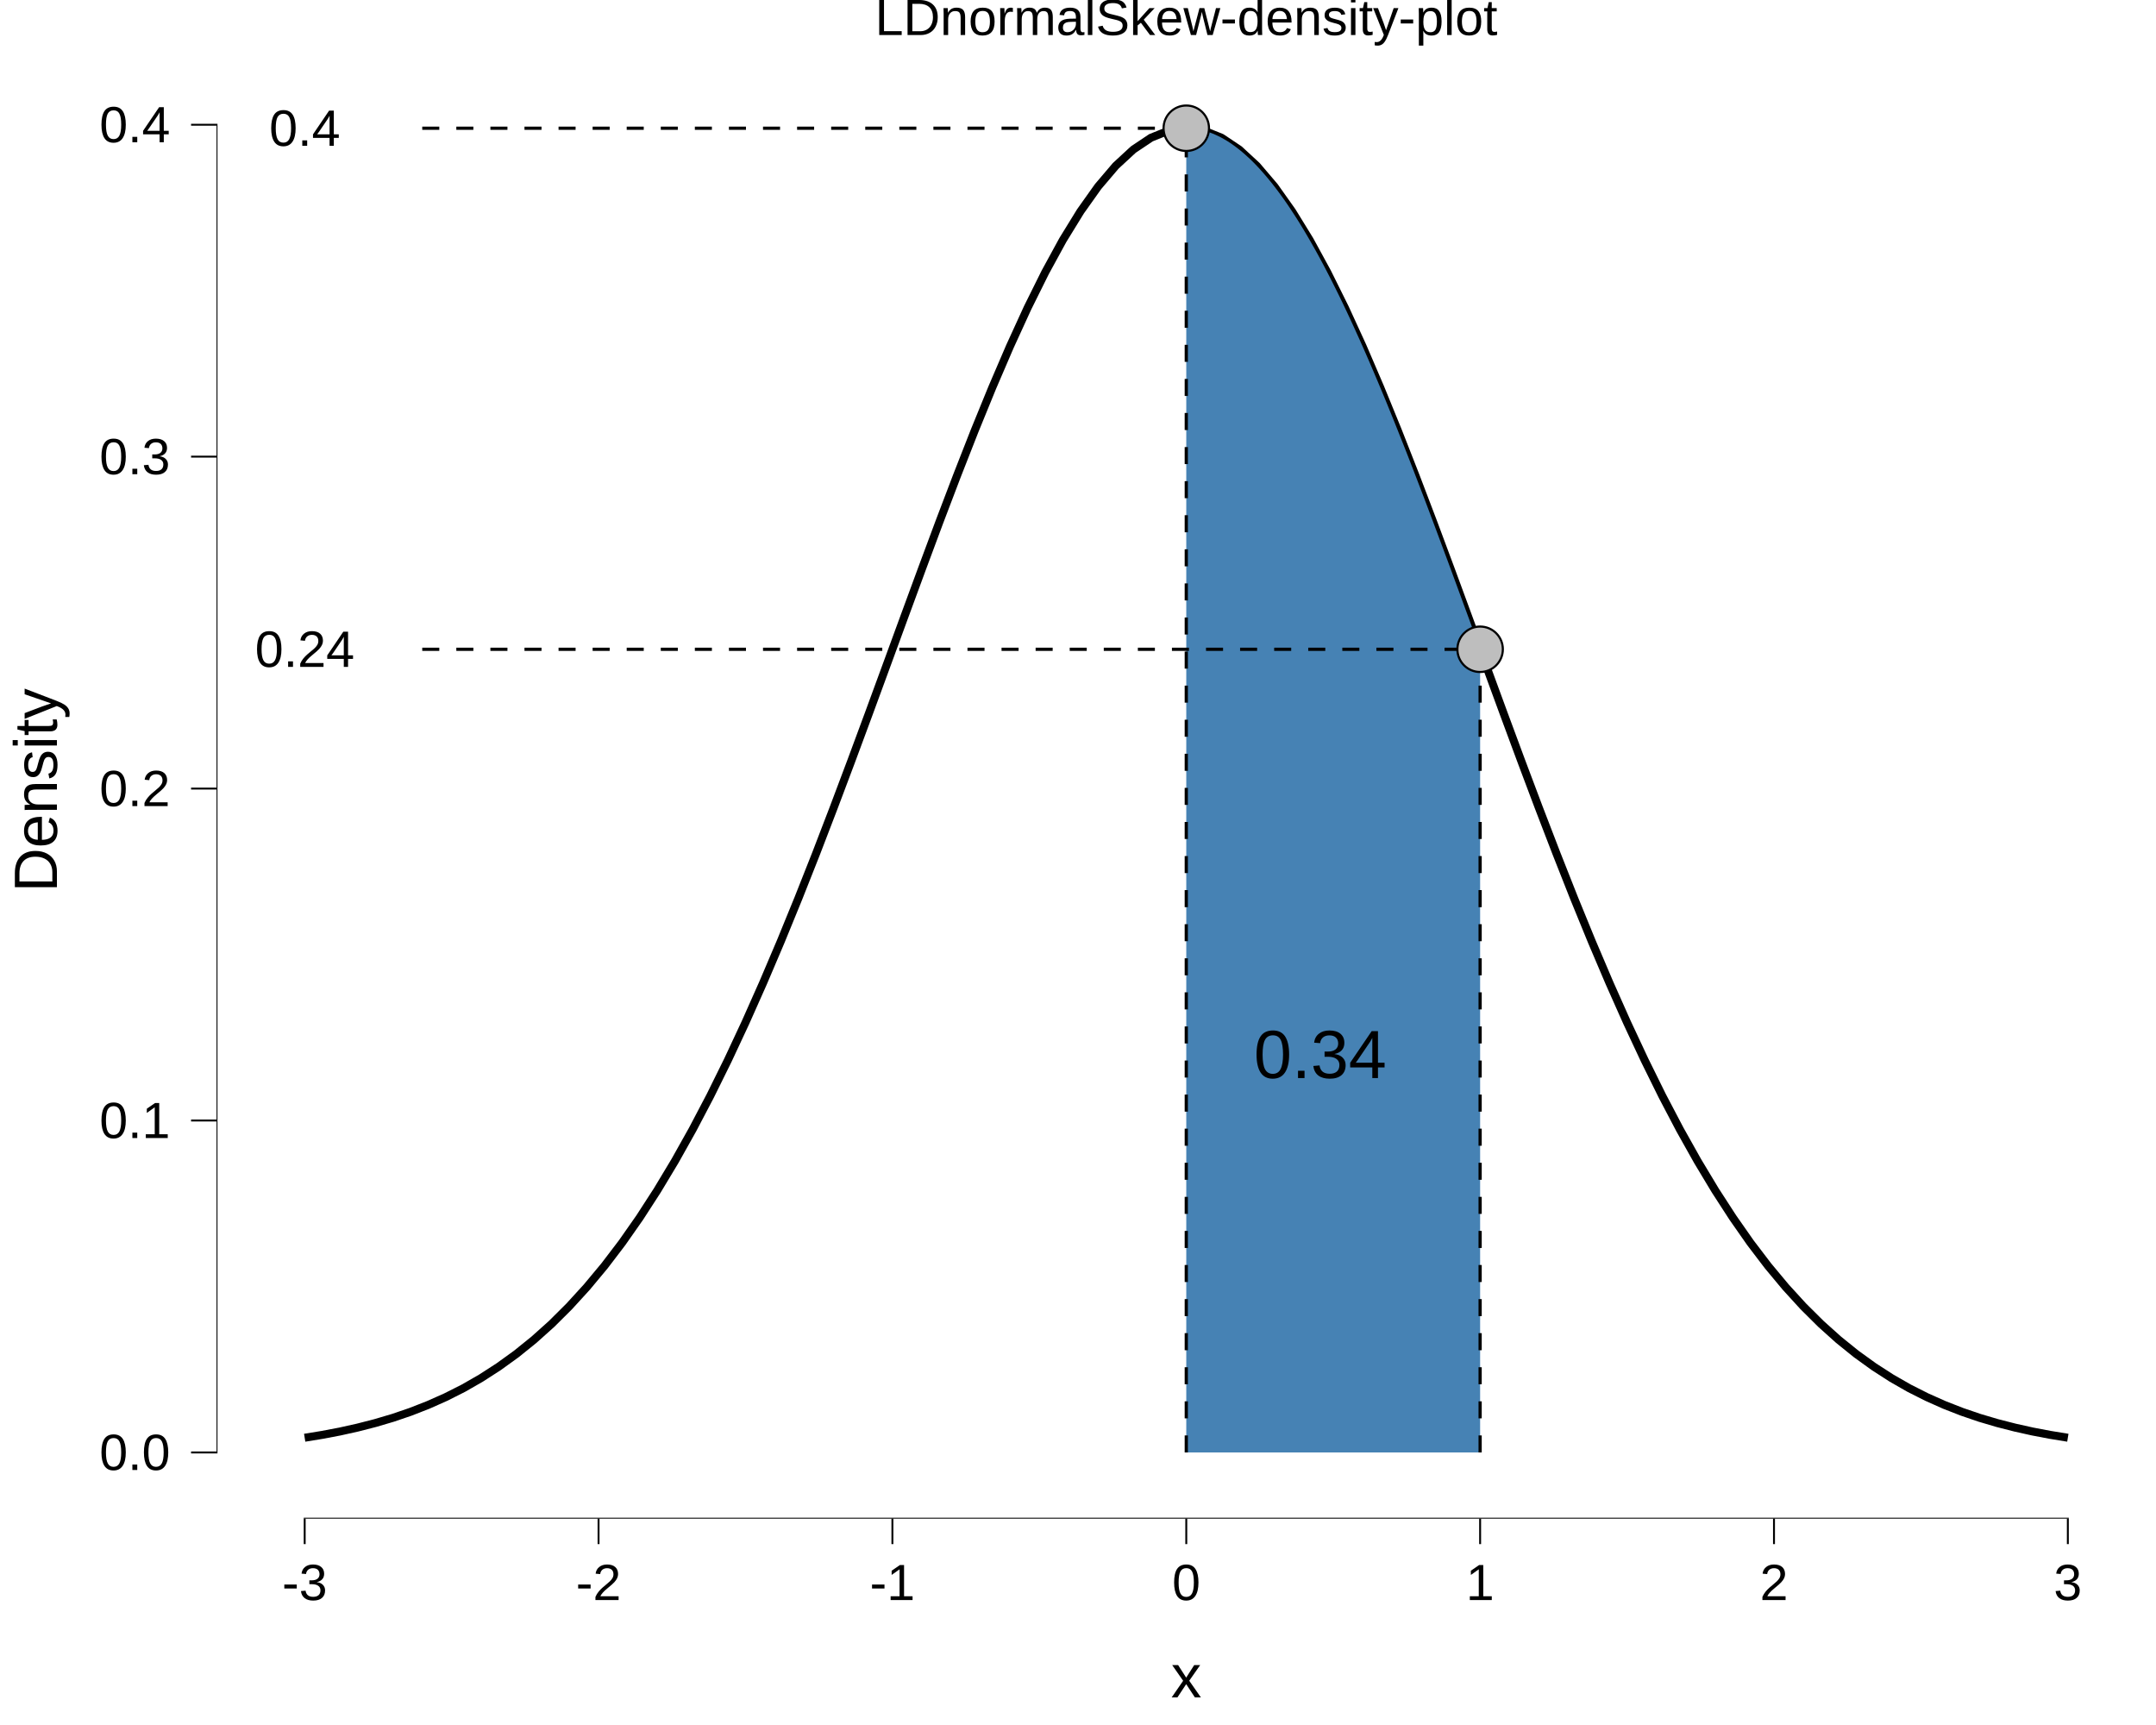
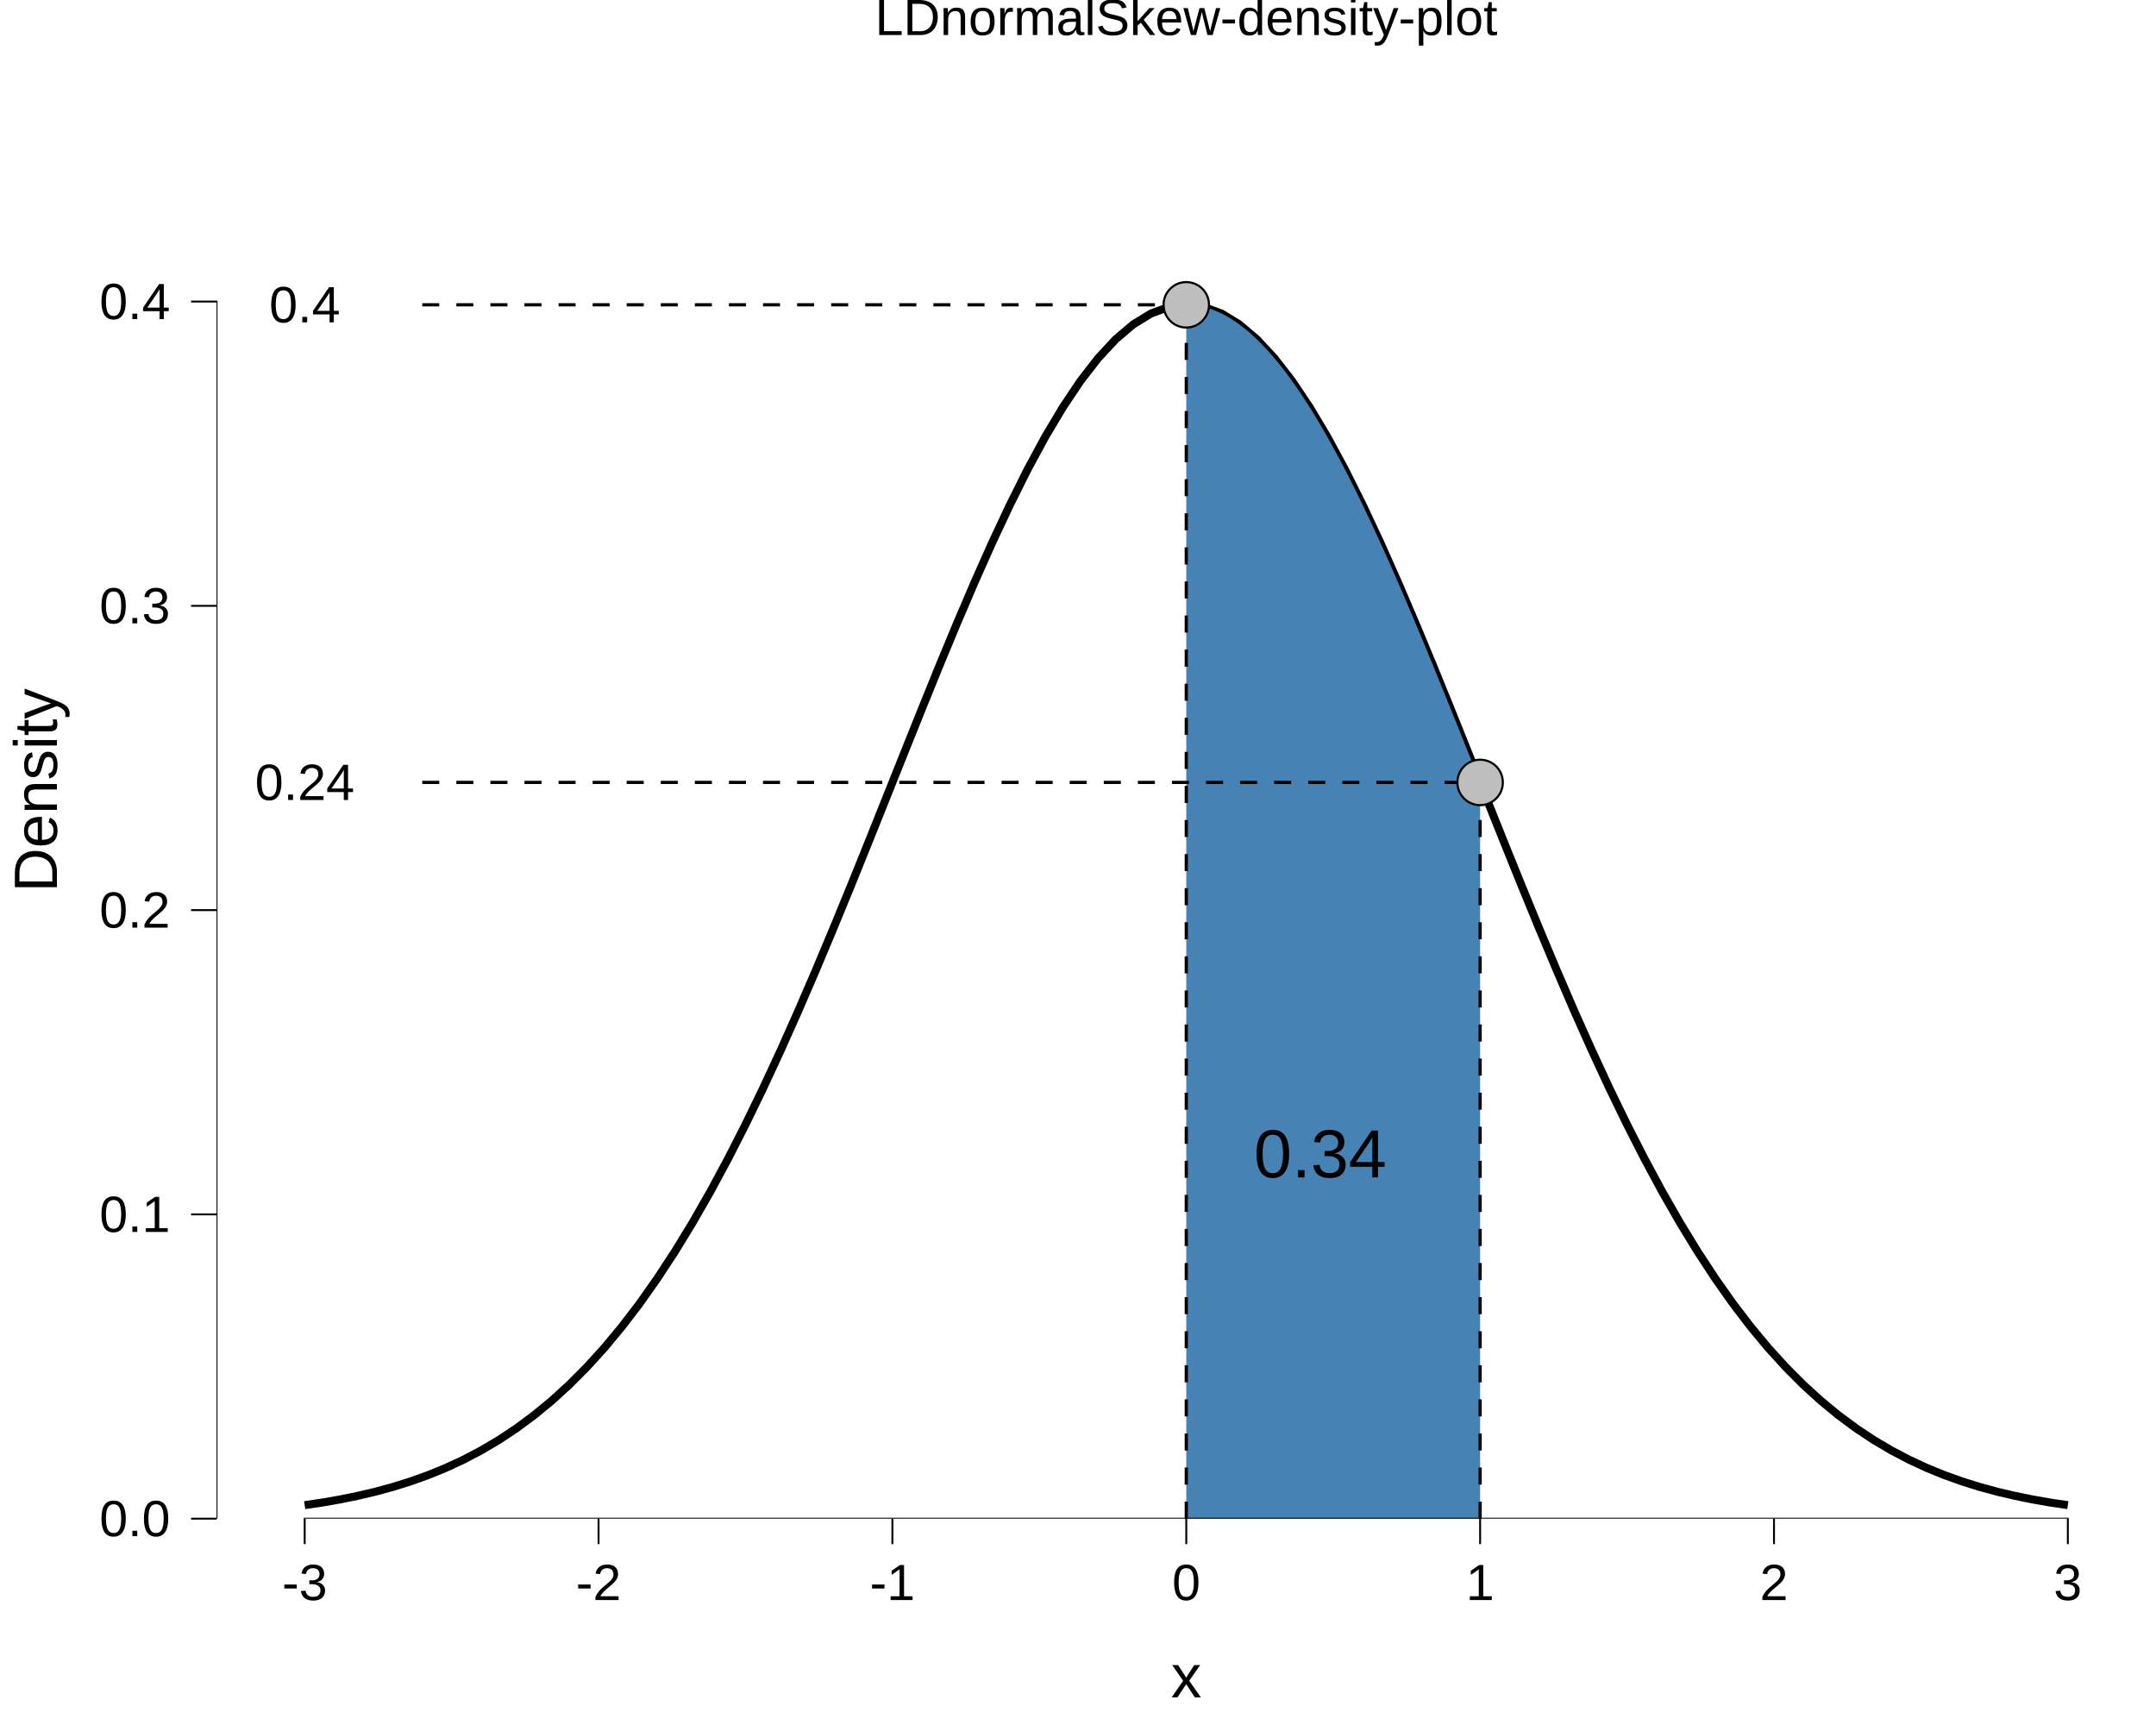
<svg xmlns="http://www.w3.org/2000/svg" viewBox="0 0 720.00 576.00">
  <defs>
    <style type="text/css">
    line, polyline, polygon, path, rect, circle {
      fill: none;
      stroke: #000000;
      stroke-linecap: round;
      stroke-linejoin: round;
      stroke-miterlimit: 10.00;
    }
  </style>
  </defs>
  <rect width="100%" height="100%" style="stroke: none; fill: #FFFFFF;" />
  <rect x="0.00" y="0.00" width="720.00" height="576.00" style="stroke-width: 10.67; stroke: none;" />
  <defs>
    <clipPath id="cpNzIuMzF8NzIwLjAwfDUwNy4xMHwyMC43MQ==">
      <rect x="72.31" y="20.71" width="647.69" height="486.38" />
    </clipPath>
  </defs>
  <rect x="72.31" y="20.71" width="647.69" height="486.38" style="stroke-width: 10.67; stroke: none;" clip-path="url(#cpNzIuMzF8NzIwLjAwfDUwNy4xMHwyMC43MQ==)" />
-   <polyline points="101.75,480.08 107.64,479.12 113.53,478.00 119.42,476.69 125.30,475.18 131.19,473.44 137.08,471.43 142.97,469.13 148.86,466.51 154.75,463.54 160.63,460.17 166.52,456.37 172.41,452.12 178.30,447.37 184.19,442.09 190.07,436.24 195.96,429.79 201.85,422.72 207.74,414.99 213.63,406.58 219.51,397.48 225.40,387.68 231.29,377.17 237.18,365.95 243.07,354.03 248.95,341.44 254.84,328.20 260.73,314.36 266.62,299.96 272.51,285.07 278.39,269.76 284.28,254.11 290.17,238.21 296.06,222.16 301.95,206.08 307.84,190.07 313.72,174.27 319.61,158.80 325.50,143.78 331.39,129.36 337.28,115.66 343.16,102.81 349.05,90.94 354.94,80.15 360.83,70.57 366.72,62.28 372.60,55.37 378.49,49.93 384.38,45.99 390.27,43.62 396.16,42.82 402.04,43.62 407.93,45.99 413.82,49.93 419.71,55.37 425.60,62.28 431.48,70.57 437.37,80.15 443.26,90.94 449.15,102.81 455.04,115.66 460.92,129.36 466.81,143.78 472.70,158.80 478.59,174.27 484.48,190.07 490.37,206.08 496.25,222.16 502.14,238.21 508.03,254.11 513.92,269.76 519.81,285.07 525.69,299.96 531.58,314.36 537.47,328.20 543.36,341.44 549.25,354.03 555.13,365.95 561.02,377.17 566.91,387.68 572.80,397.48 578.69,406.58 584.57,414.99 590.46,422.72 596.35,429.79 602.24,436.24 608.13,442.09 614.01,447.37 619.90,452.12 625.79,456.37 631.68,460.17 637.57,463.54 643.46,466.51 649.34,469.13 655.23,471.43 661.12,473.44 667.01,475.18 672.90,476.69 678.78,478.00 684.67,479.12 690.56,480.08 " style="stroke-width: 2.67; stroke-linecap: butt;" clip-path="url(#cpNzIuMzF8NzIwLjAwfDUwNy4xMHwyMC43MQ==)" />
-   <polygon points="396.16,42.82 397.14,42.84 398.12,42.91 399.10,43.02 400.08,43.18 401.06,43.37 402.04,43.62 403.03,43.90 404.01,44.23 404.99,44.61 405.97,45.03 406.95,45.49 407.93,45.99 408.91,46.54 409.90,47.13 410.88,47.77 411.86,48.45 412.84,49.17 413.82,49.93 414.80,50.73 415.78,51.58 416.76,52.47 417.75,53.39 418.73,54.36 419.71,55.37 420.69,56.43 421.67,57.52 422.65,58.65 423.63,59.82 424.62,61.03 425.60,62.28 426.58,63.57 427.56,64.89 428.54,66.25 429.52,67.65 430.50,69.09 431.48,70.57 432.47,72.08 433.45,73.62 434.43,75.20 435.41,76.82 436.39,78.47 437.37,80.15 438.35,81.87 439.34,83.62 440.32,85.40 441.30,87.21 442.28,89.06 443.26,90.94 444.24,92.84 445.22,94.78 446.20,96.74 447.19,98.74 448.17,100.76 449.15,102.81 450.13,104.89 451.11,106.99 452.09,109.12 453.07,111.28 454.06,113.46 455.04,115.66 456.02,117.89 457.00,120.14 457.98,122.41 458.96,124.71 459.94,127.02 460.92,129.36 461.91,131.72 462.89,134.09 463.87,136.49 464.85,138.90 465.83,141.33 466.81,143.78 467.79,146.25 468.78,148.73 469.76,151.22 470.74,153.73 471.72,156.26 472.70,158.80 473.68,161.35 474.66,163.91 475.65,166.48 476.63,169.07 477.61,171.67 478.59,174.27 479.57,176.88 480.55,179.51 481.53,182.14 482.51,184.78 483.50,187.42 484.48,190.07 485.46,192.73 486.44,195.39 487.42,198.06 488.40,200.73 489.38,203.40 490.37,206.08 491.35,208.76 492.33,211.44 493.31,214.12 494.29,216.80 494.29,484.99 493.31,484.99 492.33,484.99 491.35,484.99 490.37,484.99 489.38,484.99 488.40,484.99 487.42,484.99 486.44,484.99 485.46,484.99 484.48,484.99 483.50,484.99 482.51,484.99 481.53,484.99 480.55,484.99 479.57,484.99 478.59,484.99 477.61,484.99 476.63,484.99 475.65,484.99 474.66,484.99 473.68,484.99 472.70,484.99 471.72,484.99 470.74,484.99 469.76,484.99 468.78,484.99 467.79,484.99 466.81,484.99 465.83,484.99 464.85,484.99 463.87,484.99 462.89,484.99 461.91,484.99 460.92,484.99 459.94,484.99 458.96,484.99 457.98,484.99 457.00,484.99 456.02,484.99 455.04,484.99 454.06,484.99 453.07,484.99 452.09,484.99 451.11,484.99 450.13,484.99 449.15,484.99 448.17,484.99 447.19,484.99 446.20,484.99 445.22,484.99 444.24,484.99 443.26,484.99 442.28,484.99 441.30,484.99 440.32,484.99 439.34,484.99 438.35,484.99 437.37,484.99 436.39,484.99 435.41,484.99 434.43,484.99 433.45,484.99 432.47,484.99 431.48,484.99 430.50,484.99 429.52,484.99 428.54,484.99 427.56,484.99 426.58,484.99 425.60,484.99 424.62,484.99 423.63,484.99 422.65,484.99 421.67,484.99 420.69,484.99 419.71,484.99 418.73,484.99 417.75,484.99 416.76,484.99 415.78,484.99 414.80,484.99 413.82,484.99 412.84,484.99 411.86,484.99 410.88,484.99 409.90,484.99 408.91,484.99 407.93,484.99 406.95,484.99 405.97,484.99 404.99,484.99 404.01,484.99 403.03,484.99 402.04,484.99 401.06,484.99 400.08,484.99 399.10,484.99 398.12,484.99 397.14,484.99 396.16,484.99 " style="stroke-width: 0.00; stroke: none; fill: #4682B4;" clip-path="url(#cpNzIuMzF8NzIwLjAwfDUwNy4xMHwyMC43MQ==)" />
-   <polyline points="396.16,42.82 397.14,42.84 398.12,42.91 399.10,43.02 400.08,43.18 401.06,43.37 402.04,43.62 403.03,43.90 404.01,44.23 404.99,44.61 405.97,45.03 406.95,45.49 407.93,45.99 408.91,46.54 409.90,47.13 410.88,47.77 411.86,48.45 412.84,49.17 413.82,49.93 414.80,50.73 415.78,51.58 416.76,52.47 417.75,53.39 418.73,54.36 419.71,55.37 420.69,56.43 421.67,57.52 422.65,58.65 423.63,59.82 424.62,61.03 425.60,62.28 426.58,63.57 427.56,64.89 428.54,66.25 429.52,67.65 430.50,69.09 431.48,70.57 432.47,72.08 433.45,73.62 434.43,75.20 435.41,76.82 436.39,78.47 437.37,80.15 438.35,81.87 439.34,83.62 440.32,85.40 441.30,87.21 442.28,89.06 443.26,90.94 444.24,92.84 445.22,94.78 446.20,96.74 447.19,98.74 448.17,100.76 449.15,102.81 450.13,104.89 451.11,106.99 452.09,109.12 453.07,111.28 454.06,113.46 455.04,115.66 456.02,117.89 457.00,120.14 457.98,122.41 458.96,124.71 459.94,127.02 460.92,129.36 461.91,131.72 462.89,134.09 463.87,136.49 464.85,138.90 465.83,141.33 466.81,143.78 467.79,146.25 468.78,148.73 469.76,151.22 470.74,153.73 471.72,156.26 472.70,158.80 473.68,161.35 474.66,163.91 475.65,166.48 476.63,169.07 477.61,171.67 478.59,174.27 479.57,176.88 480.55,179.51 481.53,182.14 482.51,184.78 483.50,187.42 484.48,190.07 485.46,192.73 486.44,195.39 487.42,198.06 488.40,200.73 489.38,203.40 490.37,206.08 491.35,208.76 492.33,211.44 493.31,214.12 494.29,216.80 " style="stroke-width: 1.07; stroke: none;" clip-path="url(#cpNzIuMzF8NzIwLjAwfDUwNy4xMHwyMC43MQ==)" />
-   <polyline points="494.29,484.99 493.31,484.99 492.33,484.99 491.35,484.99 490.37,484.99 489.38,484.99 488.40,484.99 487.42,484.99 486.44,484.99 485.46,484.99 484.48,484.99 483.50,484.99 482.51,484.99 481.53,484.99 480.55,484.99 479.57,484.99 478.59,484.99 477.61,484.99 476.63,484.99 475.65,484.99 474.66,484.99 473.68,484.99 472.70,484.99 471.72,484.99 470.74,484.99 469.76,484.99 468.78,484.99 467.79,484.99 466.81,484.99 465.83,484.99 464.85,484.99 463.87,484.99 462.89,484.99 461.91,484.99 460.92,484.99 459.94,484.99 458.96,484.99 457.98,484.99 457.00,484.99 456.02,484.99 455.04,484.99 454.06,484.99 453.07,484.99 452.09,484.99 451.11,484.99 450.13,484.99 449.15,484.99 448.17,484.99 447.19,484.99 446.20,484.99 445.22,484.99 444.24,484.99 443.26,484.99 442.28,484.99 441.30,484.99 440.32,484.99 439.34,484.99 438.35,484.99 437.37,484.99 436.39,484.99 435.41,484.99 434.43,484.99 433.45,484.99 432.47,484.99 431.48,484.99 430.50,484.99 429.52,484.99 428.54,484.99 427.56,484.99 426.58,484.99 425.60,484.99 424.62,484.99 423.63,484.99 422.65,484.99 421.67,484.99 420.69,484.99 419.71,484.99 418.73,484.99 417.75,484.99 416.76,484.99 415.78,484.99 414.80,484.99 413.82,484.99 412.84,484.99 411.86,484.99 410.88,484.99 409.90,484.99 408.91,484.99 407.93,484.99 406.95,484.99 405.97,484.99 404.99,484.99 404.01,484.99 403.03,484.99 402.04,484.99 401.06,484.99 400.08,484.99 399.10,484.99 398.12,484.99 397.14,484.99 396.16,484.99 " style="stroke-width: 1.07; stroke: none;" clip-path="url(#cpNzIuMzF8NzIwLjAwfDUwNy4xMHwyMC43MQ==)" />
+   <polyline points="101.75,502.59 107.64,501.72 113.53,500.69 119.42,499.49 125.30,498.11 131.19,496.51 137.08,494.67 142.97,492.56 148.86,490.16 154.75,487.43 160.63,484.34 166.52,480.87 172.41,476.97 178.30,472.61 184.19,467.77 190.07,462.41 195.96,456.50 201.85,450.02 207.74,442.93 213.63,435.23 219.51,426.88 225.40,417.90 231.29,408.26 237.18,397.97 243.07,387.05 248.95,375.51 254.84,363.38 260.73,350.69 266.62,337.49 272.51,323.84 278.39,309.81 284.28,295.46 290.17,280.88 296.06,266.17 301.95,251.43 307.84,236.76 313.72,222.27 319.61,208.09 325.50,194.32 331.39,181.10 337.28,168.55 343.16,156.77 349.05,145.88 354.94,136.00 360.83,127.21 366.72,119.61 372.60,113.28 378.49,108.29 384.38,104.69 390.27,102.51 396.16,101.78 402.04,102.51 407.93,104.69 413.82,108.29 419.71,113.28 425.60,119.61 431.48,127.21 437.37,136.00 443.26,145.88 449.15,156.77 455.04,168.55 460.92,181.10 466.81,194.32 472.70,208.09 478.59,222.27 484.48,236.76 490.37,251.43 496.25,266.17 502.14,280.88 508.03,295.46 513.92,309.81 519.81,323.84 525.69,337.49 531.58,350.69 537.47,363.38 543.36,375.51 549.25,387.05 555.13,397.97 561.02,408.26 566.91,417.90 572.80,426.88 578.69,435.23 584.57,442.93 590.46,450.02 596.35,456.50 602.24,462.41 608.13,467.77 614.01,472.61 619.90,476.97 625.79,480.87 631.68,484.34 637.57,487.43 643.46,490.16 649.34,492.56 655.23,494.67 661.12,496.51 667.01,498.11 672.90,499.49 678.78,500.69 684.67,501.72 690.56,502.59 " style="stroke-width: 2.67; stroke-linecap: butt;" clip-path="url(#cpNzIuMzF8NzIwLjAwfDUwNy4xMHwyMC43MQ==)" />
+   <polygon points="396.16,101.78 397.14,101.80 398.12,101.86 399.10,101.96 400.08,102.10 401.06,102.28 402.04,102.51 403.03,102.77 404.01,103.07 404.99,103.42 405.97,103.80 406.95,104.22 407.93,104.69 408.91,105.19 409.90,105.73 410.88,106.31 411.86,106.93 412.84,107.59 413.82,108.29 414.80,109.03 415.78,109.80 416.76,110.62 417.75,111.47 418.73,112.36 419.71,113.28 420.69,114.25 421.67,115.25 422.65,116.29 423.63,117.36 424.62,118.47 425.60,119.61 426.58,120.79 427.56,122.01 428.54,123.26 429.52,124.54 430.50,125.86 431.48,127.21 432.47,128.59 433.45,130.01 434.43,131.46 435.41,132.94 436.39,134.45 437.37,136.00 438.35,137.57 439.34,139.17 440.32,140.81 441.30,142.47 442.28,144.16 443.26,145.88 444.24,147.63 445.22,149.40 446.20,151.21 447.19,153.03 448.17,154.89 449.15,156.77 450.13,158.67 451.11,160.60 452.09,162.55 453.07,164.53 454.06,166.53 455.04,168.55 456.02,170.59 457.00,172.65 457.98,174.73 458.96,176.84 459.94,178.96 460.92,181.10 461.91,183.26 462.89,185.44 463.87,187.64 464.85,189.85 465.83,192.08 466.81,194.32 467.79,196.58 468.78,198.86 469.76,201.15 470.74,203.45 471.72,205.76 472.70,208.09 473.68,210.43 474.66,212.77 475.65,215.13 476.63,217.50 477.61,219.88 478.59,222.27 479.57,224.67 480.55,227.07 481.53,229.48 482.51,231.90 483.50,234.33 484.48,236.76 485.46,239.19 486.44,241.63 487.42,244.08 488.40,246.53 489.38,248.98 490.37,251.43 491.35,253.89 492.33,256.34 493.31,258.80 494.29,261.26 494.29,507.10 493.31,507.10 492.33,507.10 491.35,507.10 490.37,507.10 489.38,507.10 488.40,507.10 487.42,507.10 486.44,507.10 485.46,507.10 484.48,507.10 483.50,507.10 482.51,507.10 481.53,507.10 480.55,507.10 479.57,507.10 478.59,507.10 477.61,507.10 476.63,507.10 475.65,507.10 474.66,507.10 473.68,507.10 472.70,507.10 471.72,507.10 470.74,507.10 469.76,507.10 468.78,507.10 467.79,507.10 466.81,507.10 465.83,507.10 464.85,507.10 463.87,507.10 462.89,507.10 461.91,507.10 460.92,507.10 459.94,507.10 458.96,507.10 457.98,507.10 457.00,507.10 456.02,507.10 455.04,507.10 454.06,507.10 453.07,507.10 452.09,507.10 451.11,507.10 450.13,507.10 449.15,507.10 448.17,507.10 447.19,507.10 446.20,507.10 445.22,507.10 444.24,507.10 443.26,507.10 442.28,507.10 441.30,507.10 440.32,507.10 439.34,507.10 438.35,507.10 437.37,507.10 436.39,507.10 435.41,507.10 434.43,507.10 433.45,507.10 432.47,507.10 431.48,507.10 430.50,507.10 429.52,507.10 428.54,507.10 427.56,507.10 426.58,507.10 425.60,507.10 424.62,507.10 423.63,507.10 422.65,507.10 421.67,507.10 420.69,507.10 419.71,507.10 418.73,507.10 417.75,507.10 416.76,507.10 415.78,507.10 414.80,507.10 413.82,507.10 412.84,507.10 411.86,507.10 410.88,507.10 409.90,507.10 408.91,507.10 407.93,507.10 406.95,507.10 405.97,507.10 404.99,507.10 404.01,507.10 403.03,507.10 402.04,507.10 401.06,507.10 400.08,507.10 399.10,507.10 398.12,507.10 397.14,507.10 396.16,507.10 " style="stroke-width: 0.00; stroke: none; fill: #4682B4;" clip-path="url(#cpNzIuMzF8NzIwLjAwfDUwNy4xMHwyMC43MQ==)" />
+   <polyline points="396.16,101.78 397.14,101.80 398.12,101.86 399.10,101.96 400.08,102.10 401.06,102.28 402.04,102.51 403.03,102.77 404.01,103.07 404.99,103.42 405.97,103.80 406.95,104.22 407.93,104.69 408.91,105.19 409.90,105.73 410.88,106.31 411.86,106.93 412.84,107.59 413.82,108.29 414.80,109.03 415.78,109.80 416.76,110.62 417.75,111.47 418.73,112.36 419.71,113.28 420.69,114.25 421.67,115.25 422.65,116.29 423.63,117.36 424.62,118.47 425.60,119.61 426.58,120.79 427.56,122.01 428.54,123.26 429.52,124.54 430.50,125.86 431.48,127.21 432.47,128.59 433.45,130.01 434.43,131.46 435.41,132.94 436.39,134.45 437.37,136.00 438.35,137.57 439.34,139.17 440.32,140.81 441.30,142.47 442.28,144.16 443.26,145.88 444.24,147.63 445.22,149.40 446.20,151.21 447.19,153.03 448.17,154.89 449.15,156.77 450.13,158.67 451.11,160.60 452.09,162.55 453.07,164.53 454.06,166.53 455.04,168.55 456.02,170.59 457.00,172.65 457.98,174.73 458.96,176.84 459.94,178.96 460.92,181.10 461.91,183.26 462.89,185.44 463.87,187.64 464.85,189.85 465.83,192.08 466.81,194.32 467.79,196.58 468.78,198.86 469.76,201.15 470.74,203.45 471.72,205.76 472.70,208.09 473.68,210.43 474.66,212.77 475.65,215.13 476.63,217.50 477.61,219.88 478.59,222.27 479.57,224.67 480.55,227.07 481.53,229.48 482.51,231.90 483.50,234.33 484.48,236.76 485.46,239.19 486.44,241.63 487.42,244.08 488.40,246.53 489.38,248.98 490.37,251.43 491.35,253.89 492.33,256.34 493.31,258.80 494.29,261.26 " style="stroke-width: 1.07; stroke: none;" clip-path="url(#cpNzIuMzF8NzIwLjAwfDUwNy4xMHwyMC43MQ==)" />
+   <polyline points="494.29,507.10 493.31,507.10 492.33,507.10 491.35,507.10 490.37,507.10 489.38,507.10 488.40,507.10 487.42,507.10 486.44,507.10 485.46,507.10 484.48,507.10 483.50,507.10 482.51,507.10 481.53,507.10 480.55,507.10 479.57,507.10 478.59,507.10 477.61,507.10 476.63,507.10 475.65,507.10 474.66,507.10 473.68,507.10 472.70,507.10 471.72,507.10 470.74,507.10 469.76,507.10 468.78,507.10 467.79,507.10 466.81,507.10 465.83,507.10 464.85,507.10 463.87,507.10 462.89,507.10 461.91,507.10 460.92,507.10 459.94,507.10 458.96,507.10 457.98,507.10 457.00,507.10 456.02,507.10 455.04,507.10 454.06,507.10 453.07,507.10 452.09,507.10 451.11,507.10 450.13,507.10 449.15,507.10 448.17,507.10 447.19,507.10 446.20,507.10 445.22,507.10 444.24,507.10 443.26,507.10 442.28,507.10 441.30,507.10 440.32,507.10 439.34,507.10 438.35,507.10 437.37,507.10 436.39,507.10 435.41,507.10 434.43,507.10 433.45,507.10 432.47,507.10 431.48,507.10 430.50,507.10 429.52,507.10 428.54,507.10 427.56,507.10 426.58,507.10 425.60,507.10 424.62,507.10 423.63,507.10 422.65,507.10 421.67,507.10 420.69,507.10 419.71,507.10 418.73,507.10 417.75,507.10 416.76,507.10 415.78,507.10 414.80,507.10 413.82,507.10 412.84,507.10 411.86,507.10 410.88,507.10 409.90,507.10 408.91,507.10 407.93,507.10 406.95,507.10 405.97,507.10 404.99,507.10 404.01,507.10 403.03,507.10 402.04,507.10 401.06,507.10 400.08,507.10 399.10,507.10 398.12,507.10 397.14,507.10 396.16,507.10 " style="stroke-width: 1.07; stroke: none;" clip-path="url(#cpNzIuMzF8NzIwLjAwfDUwNy4xMHwyMC43MQ==)" />
  <g clip-path="url(#cpNzIuMzF8NzIwLjAwfDUwNy4xMHwyMC43MQ==)">
-     <text x="418.74" y="359.98" style="font-size: 22.76px; font-family: Liberation Sans;" textLength="44.30px" lengthAdjust="spacingAndGlyphs">0.34</text>
+     <text x="418.74" y="393.16" style="font-size: 22.76px; font-family: Liberation Sans;" textLength="44.30px" lengthAdjust="spacingAndGlyphs">0.34</text>
  </g>
-   <line x1="141.01" y1="42.82" x2="396.16" y2="42.82" style="stroke-width: 1.07; stroke-dasharray: 5.69,5.69; stroke-linecap: butt;" clip-path="url(#cpNzIuMzF8NzIwLjAwfDUwNy4xMHwyMC43MQ==)" />
-   <line x1="141.01" y1="216.80" x2="494.29" y2="216.80" style="stroke-width: 1.07; stroke-dasharray: 5.69,5.69; stroke-linecap: butt;" clip-path="url(#cpNzIuMzF8NzIwLjAwfDUwNy4xMHwyMC43MQ==)" />
+   <line x1="141.01" y1="101.78" x2="396.16" y2="101.78" style="stroke-width: 1.07; stroke-dasharray: 5.69,5.69; stroke-linecap: butt;" clip-path="url(#cpNzIuMzF8NzIwLjAwfDUwNy4xMHwyMC43MQ==)" />
+   <line x1="141.01" y1="261.26" x2="494.29" y2="261.26" style="stroke-width: 1.07; stroke-dasharray: 5.69,5.69; stroke-linecap: butt;" clip-path="url(#cpNzIuMzF8NzIwLjAwfDUwNy4xMHwyMC43MQ==)" />
  <g clip-path="url(#cpNzIuMzF8NzIwLjAwfDUwNy4xMHwyMC43MQ==)">
-     <text x="89.90" y="48.69" style="font-size: 17.07px; font-family: Liberation Sans;" textLength="23.70px" lengthAdjust="spacingAndGlyphs">0.4</text>
+     <text x="89.90" y="107.64" style="font-size: 17.07px; font-family: Liberation Sans;" textLength="23.70px" lengthAdjust="spacingAndGlyphs">0.4</text>
  </g>
  <g clip-path="url(#cpNzIuMzF8NzIwLjAwfDUwNy4xMHwyMC43MQ==)">
-     <text x="85.16" y="222.67" style="font-size: 17.07px; font-family: Liberation Sans;" textLength="33.19px" lengthAdjust="spacingAndGlyphs">0.24</text>
+     <text x="85.16" y="267.13" style="font-size: 17.07px; font-family: Liberation Sans;" textLength="33.19px" lengthAdjust="spacingAndGlyphs">0.24</text>
  </g>
-   <line x1="396.16" y1="484.99" x2="396.16" y2="42.82" style="stroke-width: 1.07; stroke-dasharray: 5.69,5.69; stroke-linecap: butt;" clip-path="url(#cpNzIuMzF8NzIwLjAwfDUwNy4xMHwyMC43MQ==)" />
-   <line x1="494.29" y1="484.99" x2="494.29" y2="216.80" style="stroke-width: 1.07; stroke-dasharray: 5.69,5.69; stroke-linecap: butt;" clip-path="url(#cpNzIuMzF8NzIwLjAwfDUwNy4xMHwyMC43MQ==)" />
-   <circle cx="396.16" cy="42.82" r="5.69pt" style="stroke-width: 0.71; fill: #BEBEBE;" clip-path="url(#cpNzIuMzF8NzIwLjAwfDUwNy4xMHwyMC43MQ==)" />
-   <circle cx="494.29" cy="216.80" r="5.69pt" style="stroke-width: 0.71; fill: #BEBEBE;" clip-path="url(#cpNzIuMzF8NzIwLjAwfDUwNy4xMHwyMC43MQ==)" />
+   <line x1="396.16" y1="507.10" x2="396.16" y2="101.78" style="stroke-width: 1.07; stroke-dasharray: 5.69,5.69; stroke-linecap: butt;" clip-path="url(#cpNzIuMzF8NzIwLjAwfDUwNy4xMHwyMC43MQ==)" />
+   <line x1="494.29" y1="507.10" x2="494.29" y2="261.26" style="stroke-width: 1.07; stroke-dasharray: 5.69,5.69; stroke-linecap: butt;" clip-path="url(#cpNzIuMzF8NzIwLjAwfDUwNy4xMHwyMC43MQ==)" />
+   <circle cx="396.16" cy="101.78" r="5.69pt" style="stroke-width: 0.71; fill: #BEBEBE;" clip-path="url(#cpNzIuMzF8NzIwLjAwfDUwNy4xMHwyMC43MQ==)" />
+   <circle cx="494.29" cy="261.26" r="5.69pt" style="stroke-width: 0.71; fill: #BEBEBE;" clip-path="url(#cpNzIuMzF8NzIwLjAwfDUwNy4xMHwyMC43MQ==)" />
  <line x1="101.43" y1="507.10" x2="690.88" y2="507.10" style="stroke-width: 0.64; stroke-linecap: butt;" clip-path="url(#cpNzIuMzF8NzIwLjAwfDUwNy4xMHwyMC43MQ==)" />
-   <line x1="72.31" y1="485.31" x2="72.31" y2="41.33" style="stroke-width: 0.64; stroke-linecap: butt;" clip-path="url(#cpNzIuMzF8NzIwLjAwfDUwNy4xMHwyMC43MQ==)" />
+   <line x1="72.31" y1="507.42" x2="72.31" y2="100.38" style="stroke-width: 0.64; stroke-linecap: butt;" clip-path="url(#cpNzIuMzF8NzIwLjAwfDUwNy4xMHwyMC43MQ==)" />
  <rect x="72.31" y="20.71" width="647.69" height="486.38" style="stroke-width: 0.00; stroke: none;" clip-path="url(#cpNzIuMzF8NzIwLjAwfDUwNy4xMHwyMC43MQ==)" />
  <defs>
    <clipPath id="cpMC4wMHw3MjAuMDB8NTc2LjAwfDAuMDA=">
      <rect x="0.00" y="0.00" width="720.00" height="576.00" />
    </clipPath>
  </defs>
  <polyline points="72.31,507.10 72.31,20.71 " style="stroke-width: 0.00; stroke: none; stroke-linecap: butt;" clip-path="url(#cpMC4wMHw3MjAuMDB8NTc2LjAwfDAuMDA=)" />
  <g clip-path="url(#cpMC4wMHw3MjAuMDB8NTc2LjAwfDAuMDA=)">
-     <text x="33.21" y="490.84" style="font-size: 17.00px; font-family: Liberation Sans;" textLength="23.62px" lengthAdjust="spacingAndGlyphs">0.0</text>
+     <text x="33.21" y="512.95" style="font-size: 17.00px; font-family: Liberation Sans;" textLength="23.62px" lengthAdjust="spacingAndGlyphs">0.0</text>
  </g>
  <g clip-path="url(#cpMC4wMHw3MjAuMDB8NTc2LjAwfDAuMDA=)">
-     <text x="33.21" y="380.01" style="font-size: 17.00px; font-family: Liberation Sans;" textLength="23.62px" lengthAdjust="spacingAndGlyphs">0.1</text>
+     <text x="33.21" y="411.35" style="font-size: 17.00px; font-family: Liberation Sans;" textLength="23.62px" lengthAdjust="spacingAndGlyphs">0.1</text>
  </g>
  <g clip-path="url(#cpMC4wMHw3MjAuMDB8NTc2LjAwfDAuMDA=)">
-     <text x="33.21" y="269.17" style="font-size: 17.00px; font-family: Liberation Sans;" textLength="23.62px" lengthAdjust="spacingAndGlyphs">0.2</text>
+     <text x="33.21" y="309.75" style="font-size: 17.00px; font-family: Liberation Sans;" textLength="23.62px" lengthAdjust="spacingAndGlyphs">0.2</text>
  </g>
  <g clip-path="url(#cpMC4wMHw3MjAuMDB8NTc2LjAwfDAuMDA=)">
-     <text x="33.21" y="158.34" style="font-size: 17.00px; font-family: Liberation Sans;" textLength="23.62px" lengthAdjust="spacingAndGlyphs">0.3</text>
+     <text x="33.21" y="208.15" style="font-size: 17.00px; font-family: Liberation Sans;" textLength="23.62px" lengthAdjust="spacingAndGlyphs">0.3</text>
  </g>
  <g clip-path="url(#cpMC4wMHw3MjAuMDB8NTc2LjAwfDAuMDA=)">
-     <text x="33.21" y="47.50" style="font-size: 17.00px; font-family: Liberation Sans;" textLength="23.62px" lengthAdjust="spacingAndGlyphs">0.4</text>
+     <text x="33.21" y="106.55" style="font-size: 17.00px; font-family: Liberation Sans;" textLength="23.62px" lengthAdjust="spacingAndGlyphs">0.4</text>
  </g>
-   <polyline points="63.81,484.99 72.31,484.99 " style="stroke-width: 0.64; stroke-linecap: butt;" clip-path="url(#cpMC4wMHw3MjAuMDB8NTc2LjAwfDAuMDA=)" />
-   <polyline points="63.81,374.15 72.31,374.15 " style="stroke-width: 0.64; stroke-linecap: butt;" clip-path="url(#cpMC4wMHw3MjAuMDB8NTc2LjAwfDAuMDA=)" />
-   <polyline points="63.81,263.32 72.31,263.32 " style="stroke-width: 0.64; stroke-linecap: butt;" clip-path="url(#cpMC4wMHw3MjAuMDB8NTc2LjAwfDAuMDA=)" />
-   <polyline points="63.81,152.48 72.31,152.48 " style="stroke-width: 0.64; stroke-linecap: butt;" clip-path="url(#cpMC4wMHw3MjAuMDB8NTc2LjAwfDAuMDA=)" />
-   <polyline points="63.81,41.65 72.31,41.65 " style="stroke-width: 0.64; stroke-linecap: butt;" clip-path="url(#cpMC4wMHw3MjAuMDB8NTc2LjAwfDAuMDA=)" />
+   <polyline points="63.81,507.10 72.31,507.10 " style="stroke-width: 0.64; stroke-linecap: butt;" clip-path="url(#cpMC4wMHw3MjAuMDB8NTc2LjAwfDAuMDA=)" />
+   <polyline points="63.81,405.50 72.31,405.50 " style="stroke-width: 0.64; stroke-linecap: butt;" clip-path="url(#cpMC4wMHw3MjAuMDB8NTc2LjAwfDAuMDA=)" />
+   <polyline points="63.81,303.90 72.31,303.90 " style="stroke-width: 0.64; stroke-linecap: butt;" clip-path="url(#cpMC4wMHw3MjAuMDB8NTc2LjAwfDAuMDA=)" />
+   <polyline points="63.81,202.30 72.31,202.30 " style="stroke-width: 0.64; stroke-linecap: butt;" clip-path="url(#cpMC4wMHw3MjAuMDB8NTc2LjAwfDAuMDA=)" />
+   <polyline points="63.81,100.70 72.31,100.70 " style="stroke-width: 0.64; stroke-linecap: butt;" clip-path="url(#cpMC4wMHw3MjAuMDB8NTc2LjAwfDAuMDA=)" />
  <polyline points="72.31,507.10 720.00,507.10 " style="stroke-width: 0.00; stroke: none; stroke-linecap: butt;" clip-path="url(#cpMC4wMHw3MjAuMDB8NTc2LjAwfDAuMDA=)" />
  <polyline points="101.75,515.60 101.75,507.10 " style="stroke-width: 0.64; stroke-linecap: butt;" clip-path="url(#cpMC4wMHw3MjAuMDB8NTc2LjAwfDAuMDA=)" />
  <polyline points="199.89,515.60 199.89,507.10 " style="stroke-width: 0.64; stroke-linecap: butt;" clip-path="url(#cpMC4wMHw3MjAuMDB8NTc2LjAwfDAuMDA=)" />
  <polyline points="298.02,515.60 298.02,507.10 " style="stroke-width: 0.64; stroke-linecap: butt;" clip-path="url(#cpMC4wMHw3MjAuMDB8NTc2LjAwfDAuMDA=)" />
  <polyline points="396.16,515.60 396.16,507.10 " style="stroke-width: 0.64; stroke-linecap: butt;" clip-path="url(#cpMC4wMHw3MjAuMDB8NTc2LjAwfDAuMDA=)" />
  <polyline points="494.29,515.60 494.29,507.10 " style="stroke-width: 0.64; stroke-linecap: butt;" clip-path="url(#cpMC4wMHw3MjAuMDB8NTc2LjAwfDAuMDA=)" />
  <polyline points="592.43,515.60 592.43,507.10 " style="stroke-width: 0.64; stroke-linecap: butt;" clip-path="url(#cpMC4wMHw3MjAuMDB8NTc2LjAwfDAuMDA=)" />
  <polyline points="690.56,515.60 690.56,507.10 " style="stroke-width: 0.64; stroke-linecap: butt;" clip-path="url(#cpMC4wMHw3MjAuMDB8NTc2LjAwfDAuMDA=)" />
  <g clip-path="url(#cpMC4wMHw3MjAuMDB8NTc2LjAwfDAuMDA=)">
    <text x="94.20" y="534.28" style="font-size: 17.00px; font-family: Liberation Sans;" textLength="15.11px" lengthAdjust="spacingAndGlyphs">-3</text>
  </g>
  <g clip-path="url(#cpMC4wMHw3MjAuMDB8NTc2LjAwfDAuMDA=)">
    <text x="192.33" y="534.28" style="font-size: 17.00px; font-family: Liberation Sans;" textLength="15.11px" lengthAdjust="spacingAndGlyphs">-2</text>
  </g>
  <g clip-path="url(#cpMC4wMHw3MjAuMDB8NTc2LjAwfDAuMDA=)">
    <text x="290.47" y="534.28" style="font-size: 17.00px; font-family: Liberation Sans;" textLength="15.11px" lengthAdjust="spacingAndGlyphs">-1</text>
  </g>
  <g clip-path="url(#cpMC4wMHw3MjAuMDB8NTc2LjAwfDAuMDA=)">
    <text x="391.43" y="534.28" style="font-size: 17.00px; font-family: Liberation Sans;" textLength="9.45px" lengthAdjust="spacingAndGlyphs">0</text>
  </g>
  <g clip-path="url(#cpMC4wMHw3MjAuMDB8NTc2LjAwfDAuMDA=)">
    <text x="489.56" y="534.28" style="font-size: 17.00px; font-family: Liberation Sans;" textLength="9.45px" lengthAdjust="spacingAndGlyphs">1</text>
  </g>
  <g clip-path="url(#cpMC4wMHw3MjAuMDB8NTc2LjAwfDAuMDA=)">
    <text x="587.70" y="534.28" style="font-size: 17.00px; font-family: Liberation Sans;" textLength="9.45px" lengthAdjust="spacingAndGlyphs">2</text>
  </g>
  <g clip-path="url(#cpMC4wMHw3MjAuMDB8NTc2LjAwfDAuMDA=)">
    <text x="685.83" y="534.28" style="font-size: 17.00px; font-family: Liberation Sans;" textLength="9.45px" lengthAdjust="spacingAndGlyphs">3</text>
  </g>
  <g clip-path="url(#cpMC4wMHw3MjAuMDB8NTc2LjAwfDAuMDA=)">
    <text x="391.05" y="566.78" style="font-size: 20.40px; font-family: Liberation Sans;" textLength="10.20px" lengthAdjust="spacingAndGlyphs">x</text>
  </g>
  <g clip-path="url(#cpMC4wMHw3MjAuMDB8NTc2LjAwfDAuMDA=)">
    <text transform="translate(19.01,297.91) rotate(-90)" style="font-size: 20.40px; font-family: Liberation Sans;" textLength="68.02px" lengthAdjust="spacingAndGlyphs">Density</text>
  </g>
  <g clip-path="url(#cpMC4wMHw3MjAuMDB8NTc2LjAwfDAuMDA=)">
    <text x="292.23" y="11.70" style="font-size: 17.00px; font-family: Liberation Sans;" textLength="207.84px" lengthAdjust="spacingAndGlyphs">LDnormalSkew-density-plot</text>
  </g>
</svg>
